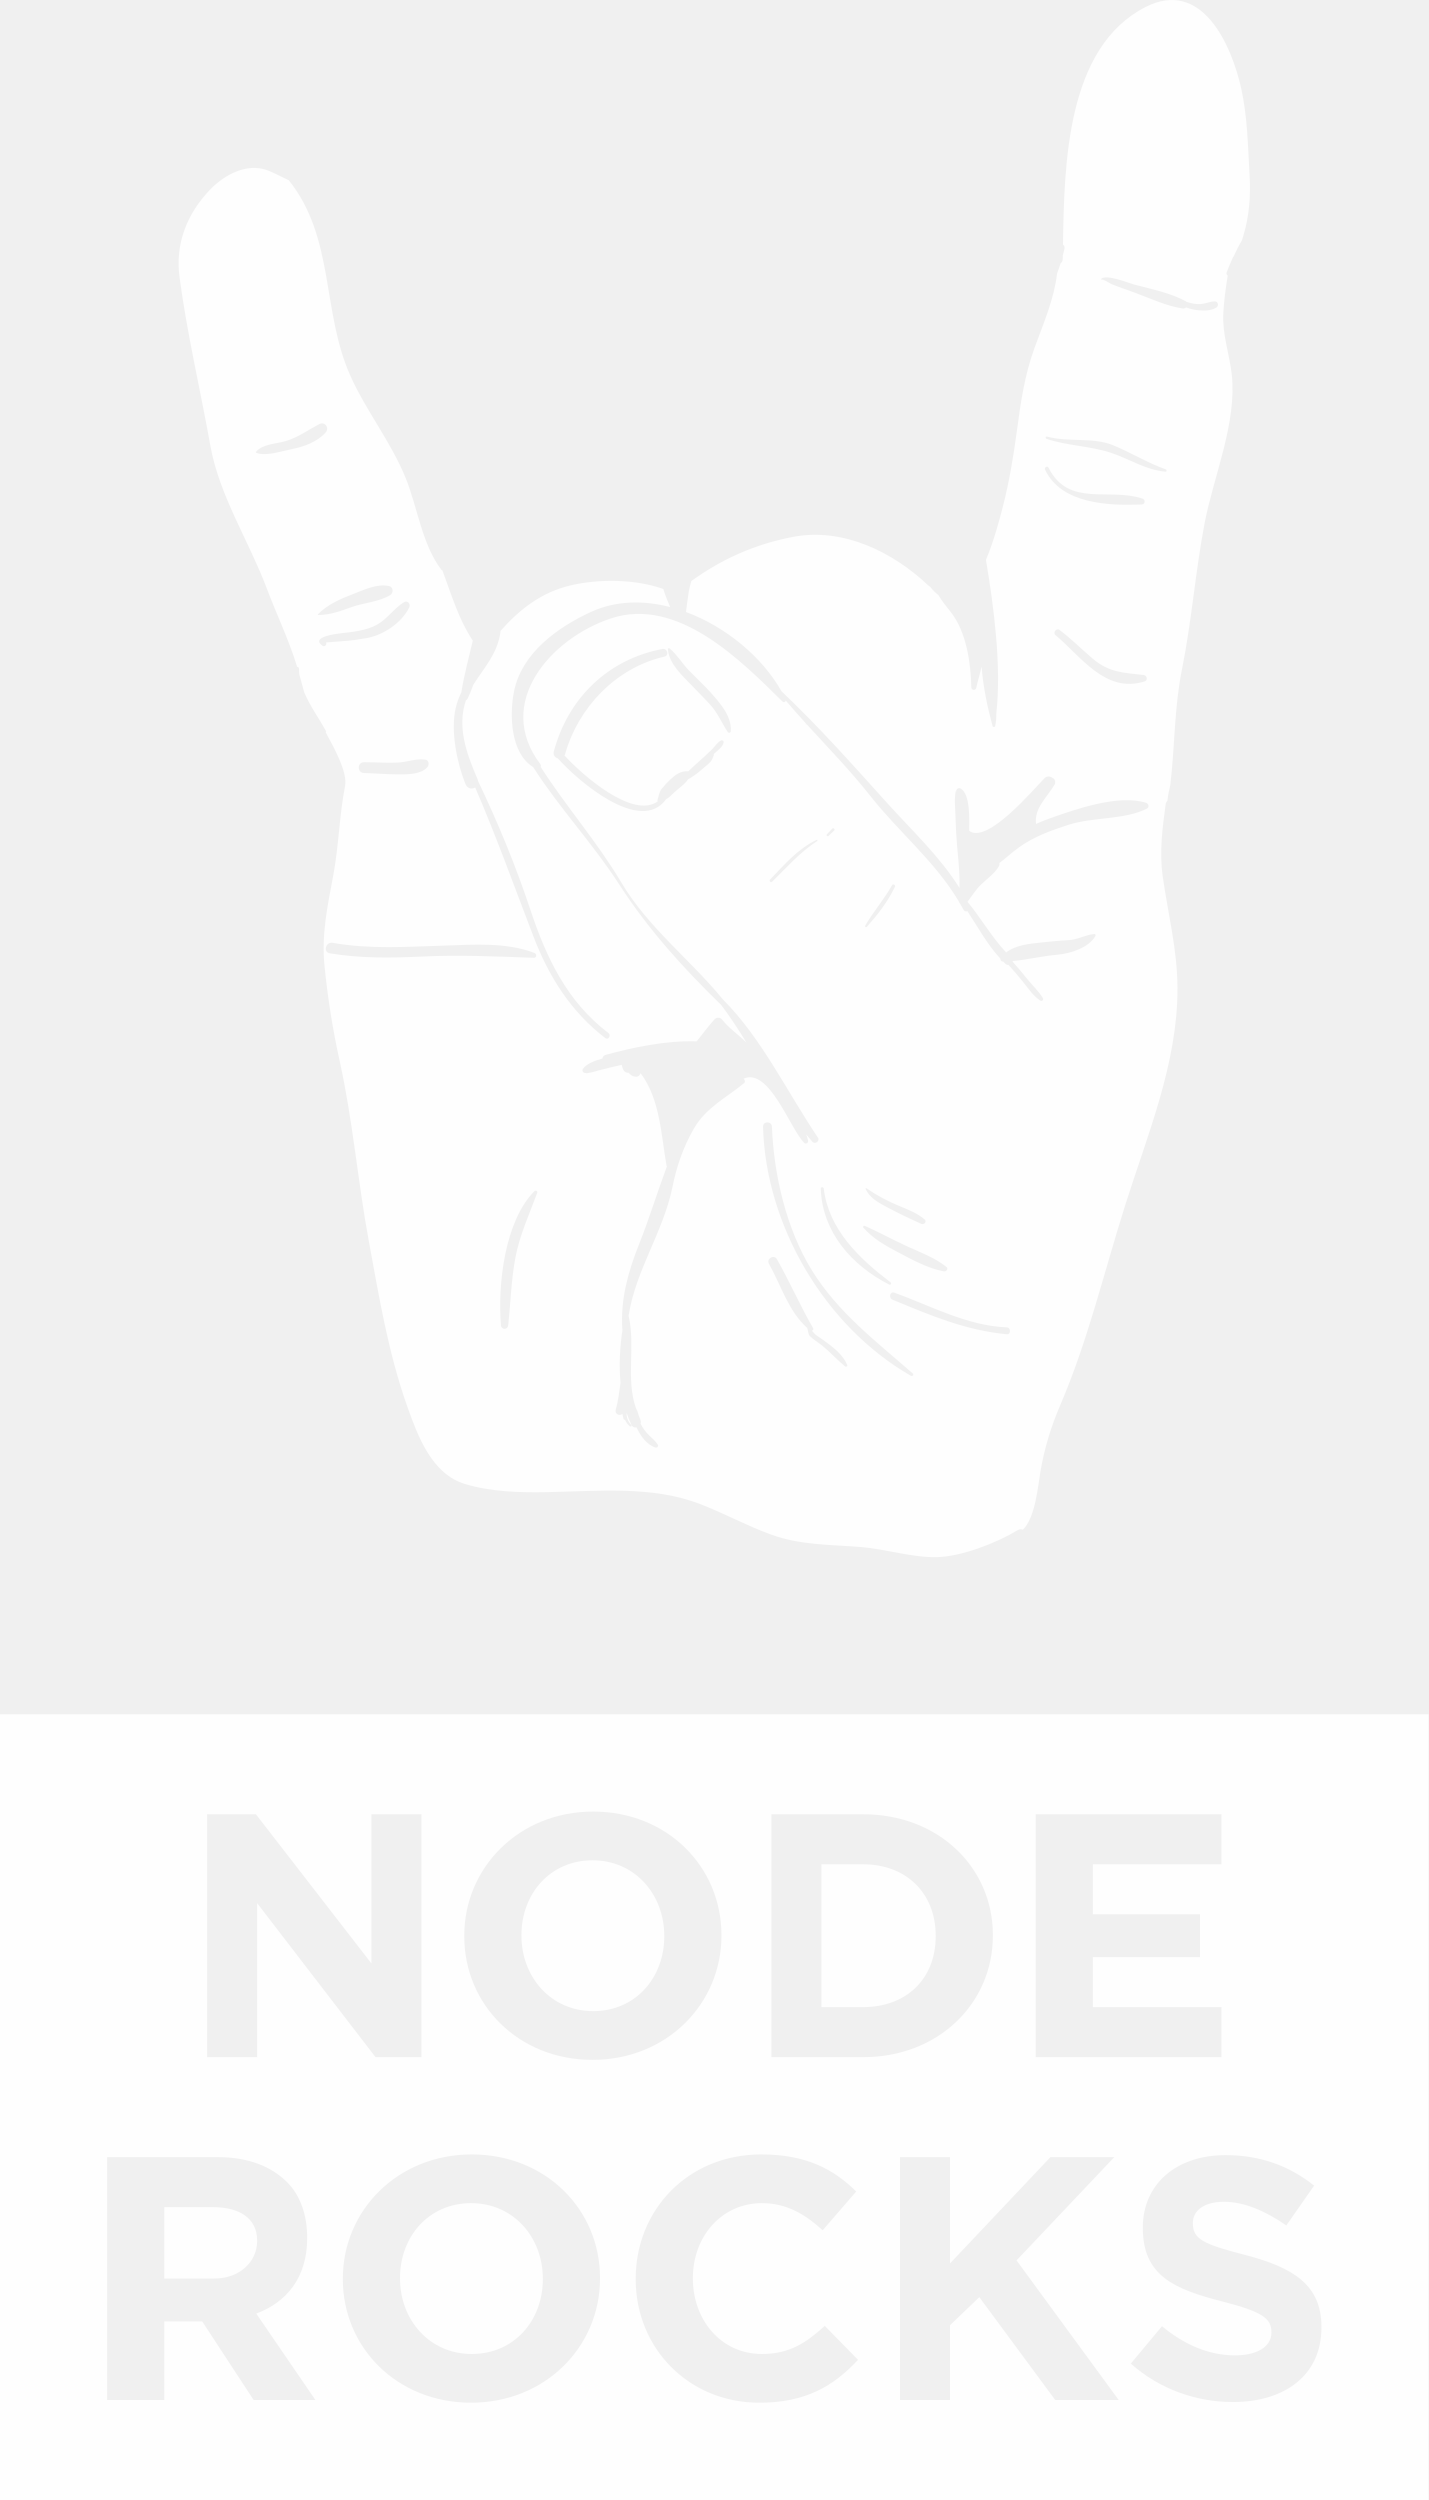
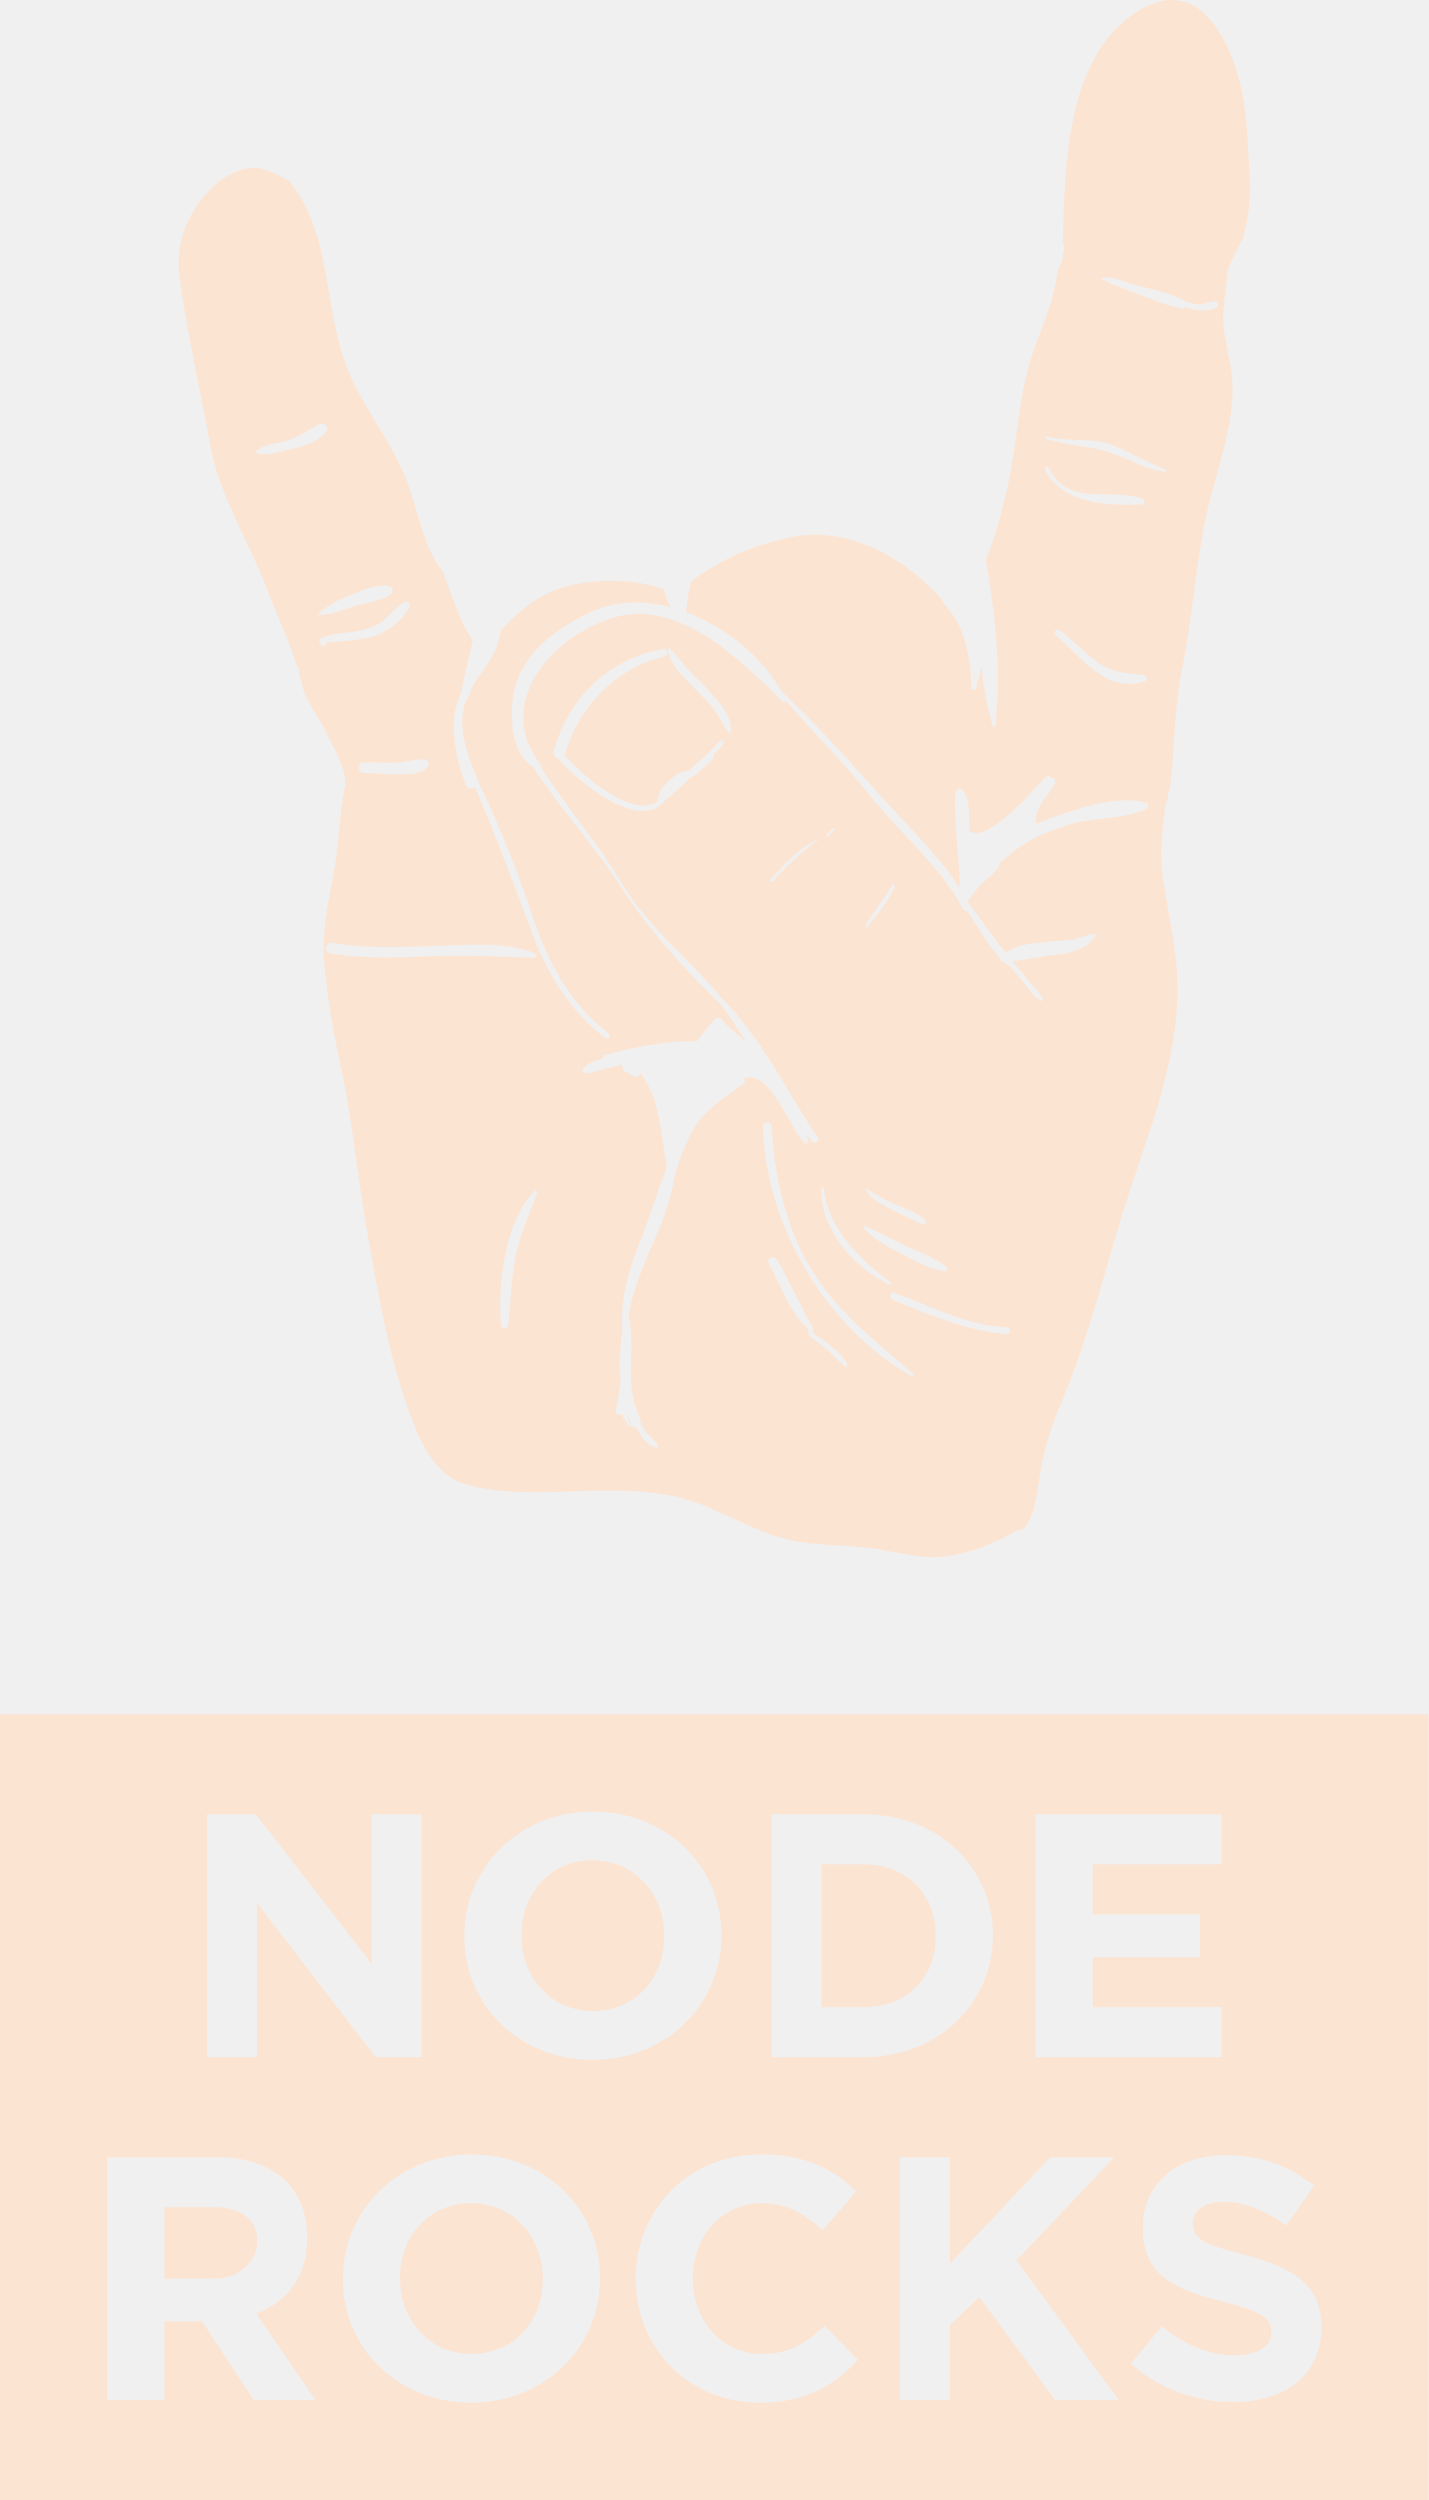
<svg xmlns="http://www.w3.org/2000/svg" version="1.1" id="Layer_1" x="0px" y="0px" width="200px" height="350px" viewBox="0 0 200 350" enable-background="new 0 0 200 350" xml:space="preserve">
-   <g opacity="0.9">
-     <path fill="#FFFFFF" d="M120.832,261H115v20h5.832c6.049,0,10.168-3.951,10.168-9.904V271C131,265.048,126.881,261,120.832,261z" />
-     <path fill="#FFFFFF" d="M83.048,281.561c5.953,0,9.952-4.704,9.952-10.465V271c0-5.761-4.096-10.561-10.048-10.561   C77,260.44,73,265.144,73,270.905V271C73,276.761,77.095,281.561,83.048,281.561z" />
-     <path fill="#FFFFFF" d="M29.849,309H23v10h6.993c3.601,0,6.007-2.4,6.007-5.232v-0.096C36,310.503,33.45,309,29.849,309z" />
-     <path fill="#FFFFFF" d="M65.952,308.44C60,308.44,56,313.143,56,318.905V319c0,5.76,4.095,10.561,10.048,10.561   S76,324.857,76,319.096V319C76,313.24,71.904,308.44,65.952,308.44z" />
-     <path fill="#FFFFFF" d="M0,240v110h200V240H0z M145,254h26v7h-18v7h15v6h-15v7h18v7h-26V254z M65,271   c0-9.553,7.679-17.377,18.048-17.377c10.369,0,17.952,7.729,17.952,17.281V271c0,9.553-7.679,17.378-18.048,17.378   c-10.369,0-17.952-7.729-17.952-17.282V271z M29,254h6.825L52,274.889V254h7v34h-6.422L36,266.44V288h-7V254z M35.514,336   l-7.201-11H23v11h-8v-34h15.473c4.272,0,7.512,1.299,9.72,3.508c1.872,1.873,2.807,4.612,2.807,7.78v0.096   c0,5.425-2.855,8.933-7.127,10.517l8.282,12.1H35.514z M84,319c0,9.553-7.679,17.377-18.048,17.377   c-10.369,0-17.952-7.729-17.952-17.281V319c0-9.553,7.679-17.377,18.048-17.377c10.369,0,17.952,7.729,17.952,17.281V319z    M106.298,336.377c-9.89,0-17.298-7.633-17.298-17.281V319c0-9.553,7.264-17.377,17.585-17.377c6.336,0,10.161,2.111,13.282,5.184   l-4.689,5.425c-2.592-2.353-5.152-3.792-8.514-3.792C101,308.44,97,313.143,97,318.905V319c0,5.76,3.912,10.561,9.672,10.561   c3.842,0,6.157-1.536,8.798-3.936l4.653,4.752C116.668,334.074,112.778,336.377,106.298,336.377z M108,288v-34h12.832   c10.561,0,18.168,7.448,18.168,16.905V271c0,9.457-7.607,17-18.168,17H108z M147.736,336l-10.632-14.404L133,325.529V336h-7v-34h7   v14.888L147.064,302h8.93l-13.682,14.455L156.617,336H147.736z M185,325.865c0,6.673-5.144,10.417-12.392,10.417   c-5.09,0-10.255-1.775-14.286-5.377l4.355-5.232c3.023,2.496,6.412,4.081,10.252,4.081c3.025,0,5.07-1.2,5.07-3.169v-0.096   c0-1.872-1.199-2.832-6.816-4.271c-6.768-1.729-11.184-3.602-11.184-10.273v-0.096c0-6.097,4.716-10.129,11.581-10.129   c4.896,0,8.981,1.536,12.39,4.272l-3.885,5.567c-2.977-2.063-5.919-3.312-8.751-3.312c-2.834,0-4.335,1.296-4.335,2.929v0.096   c0,2.208,1.487,2.928,7.296,4.416c6.816,1.776,10.704,4.225,10.704,10.081V325.865z" />
+   <g>
+     <path fill="#FCE4D3" d="M120.832,261H115v20h5.832c6.049,0,10.168-3.951,10.168-9.904V271C131,265.048,126.881,261,120.832,261z" />
+     <path fill="#FCE4D3" d="M83.048,281.561c5.953,0,9.952-4.704,9.952-10.465V271c0-5.761-4.096-10.561-10.048-10.561   C77,260.44,73,265.144,73,270.905V271C73,276.761,77.095,281.561,83.048,281.561z" />
+     <path fill="#FCE4D3" d="M29.849,309H23v10h6.993c3.601,0,6.007-2.4,6.007-5.232v-0.096C36,310.503,33.45,309,29.849,309z" />
+     <path fill="#FCE4D3" d="M65.952,308.44C60,308.44,56,313.143,56,318.905V319c0,5.76,4.095,10.561,10.048,10.561   S76,324.857,76,319.096V319C76,313.24,71.904,308.44,65.952,308.44z" />
+     <path fill="#FCE4D3" d="M0,240v110h200V240H0z M145,254h26v7h-18v7h15v6h-15v7h18v7h-26V254z M65,271   c0-9.553,7.679-17.377,18.048-17.377c10.369,0,17.952,7.729,17.952,17.281V271c0,9.553-7.679,17.378-18.048,17.378   c-10.369,0-17.952-7.729-17.952-17.282V271z M29,254h6.825L52,274.889V254h7v34h-6.422L36,266.44V288h-7V254z M35.514,336   l-7.201-11H23v11h-8v-34h15.473c4.272,0,7.512,1.299,9.72,3.508c1.872,1.873,2.807,4.612,2.807,7.78v0.096   c0,5.425-2.855,8.933-7.127,10.517l8.282,12.1H35.514z M84,319c0,9.553-7.679,17.377-18.048,17.377   c-10.369,0-17.952-7.729-17.952-17.281V319c0-9.553,7.679-17.377,18.048-17.377c10.369,0,17.952,7.729,17.952,17.281V319z    M106.298,336.377c-9.89,0-17.298-7.633-17.298-17.281V319c0-9.553,7.264-17.377,17.585-17.377c6.336,0,10.161,2.111,13.282,5.184   l-4.689,5.425c-2.592-2.353-5.152-3.792-8.514-3.792C101,308.44,97,313.143,97,318.905V319c0,5.76,3.912,10.561,9.672,10.561   c3.842,0,6.157-1.536,8.798-3.936l4.653,4.752C116.668,334.074,112.778,336.377,106.298,336.377z M108,288v-34h12.832   c10.561,0,18.168,7.448,18.168,16.905V271c0,9.457-7.607,17-18.168,17H108z M147.736,336l-10.632-14.404L133,325.529V336h-7v-34h7   v14.888L147.064,302h8.93l-13.682,14.455L156.617,336H147.736z M185,325.865c0,6.673-5.144,10.417-12.392,10.417   c-5.09,0-10.255-1.775-14.286-5.377l4.355-5.232c3.023,2.496,6.412,4.081,10.252,4.081c3.025,0,5.07-1.2,5.07-3.169v-0.096   c0-1.872-1.199-2.832-6.816-4.271c-6.768-1.729-11.184-3.602-11.184-10.273v-0.096c0-6.097,4.716-10.129,11.581-10.129   c4.896,0,8.981,1.536,12.39,4.272l-3.885,5.567c-2.977-2.063-5.919-3.312-8.751-3.312c-2.834,0-4.335,1.296-4.335,2.929v0.096   c0,2.208,1.487,2.928,7.296,4.416c6.816,1.776,10.704,4.225,10.704,10.081V325.865z" />
  </g>
-   <g opacity="0.9">
-     <path fill="#FFFFFF" d="M174.948,24.606c-0.236-4.022-0.293-8.237-1.167-12.188c-1.349-6.101-5.487-15.495-13.424-11.43   c-11.061,5.665-11.363,21.971-11.543,33.258c0.157,0.117,0.262,0.306,0.213,0.549c-0.065,0.324-0.156,0.638-0.237,0.956   c-0.004,0.167-0.006,0.337-0.01,0.5c-0.005,0.289-0.132,0.49-0.307,0.627c-0.149,0.475-0.308,0.947-0.483,1.412   c-0.427,3.625-1.892,6.931-3.149,10.385c-1.398,3.838-1.939,7.589-2.476,11.624c-0.479,3.596-1.086,7.221-1.993,10.735   c-0.34,1.315-1.143,4.477-2.341,7.349c1.141,6.771,2.174,14.927,1.458,21.428c-0.001,0.005-0.005,0.007-0.007,0.013   c0.011,0.615-0.03,1.224-0.164,1.822c-0.04,0.181-0.308,0.17-0.354,0c-0.714-2.59-1.328-5.549-1.54-8.313   c-0.15,0.542-0.278,1.106-0.311,1.227c-0.166,0.586-0.316,1.177-0.449,1.771c-0.094,0.386-0.674,0.292-0.681-0.092   c-0.057-3.451-0.7-7.783-2.861-10.543c-0.536-0.685-1.243-1.511-1.747-2.392c-0.382-0.292-0.771-0.672-1.172-1.175   c-0.083-0.044-0.166-0.098-0.244-0.171c-4.976-4.708-11.965-8.145-18.973-6.79c-5.328,1.03-9.922,3.087-14.203,6.177   c-0.127,0.479-0.269,0.954-0.345,1.412c-0.163,0.972-0.276,1.95-0.404,2.927c5.59,2.067,10.676,6.307,13.371,11.093   c5.254,4.979,9.986,10.315,14.842,15.698c3.38,3.75,7.37,7.479,10.082,11.845c0.086-2.5-0.328-5.218-0.461-7.612   c-0.08-1.455-0.097-2.912-0.183-4.366c-0.021-0.319,0.07-2.059,0.18-1.442c-0.063-0.356,0.288-0.706,0.642-0.492   c1.366,0.831,1.17,4.247,1.184,5.917c2.569,1.894,9.034-5.859,10.552-7.383c0.317-0.317,0.816-0.297,1.136,0   c0.007-0.002,0.015-0.004,0.022-0.006c0.331,0.142,0.406,0.625,0.239,0.908c-1.1,1.845-2.874,3.3-2.595,5.505   c0.681-0.303,1.346-0.566,1.962-0.785c3.615-1.282,9.638-3.399,13.465-2.159c0.336,0.109,0.461,0.617,0.104,0.796   c-3.2,1.604-7.458,1.15-10.943,2.257c-2.414,0.768-4.907,1.674-6.979,3.17c-0.964,0.695-1.827,1.498-2.754,2.213   c0.043,0.128,0.038,0.273-0.045,0.415c-0.661,1.11-1.618,1.709-2.535,2.603c-0.719,0.699-1.265,1.587-1.874,2.394   c1.896,2.275,3.376,4.939,5.413,7.09c1.336-1.023,3.203-1.216,4.878-1.387c1.294-0.133,2.571-0.267,3.86-0.332   c1.299-0.065,2.333-0.74,3.603-0.865c0.146-0.015,0.221,0.164,0.158,0.276c-0.906,1.631-3.499,2.463-5.289,2.618   c-2.07,0.178-4.205,0.695-6.28,0.892c-0.004,0.031-0.016,0.061-0.025,0.091c0.683,0.754,1.332,1.535,1.969,2.331   c0.732,0.918,1.671,1.777,2.274,2.779c0.128,0.214-0.13,0.481-0.346,0.345c-0.984-0.62-1.708-1.728-2.431-2.624   c-0.655-0.812-1.326-1.607-2.032-2.373c-0.146,0.01-0.297-0.031-0.433-0.159c-0.107-0.1-0.202-0.209-0.305-0.312   c-0.013,0-0.027,0.001-0.04,0.001c-0.205,0.002-0.39-0.212-0.362-0.415c-1.847-1.988-3.129-4.392-4.623-6.649   c-0.19,0.074-0.413,0.038-0.543-0.205c-0.148-0.278-0.306-0.548-0.462-0.818c-0.099-0.101-0.171-0.223-0.206-0.362   c-3.363-5.632-8.334-9.621-12.362-14.728c-2.766-3.508-5.873-6.714-8.879-10.003c-0.059-0.026-0.111-0.059-0.172-0.082   c-0.026-0.011-0.017-0.054,0.013-0.044c0.024,0.008,0.047,0.021,0.071,0.03c-0.98-1.075-1.943-2.165-2.886-3.271   c-0.045,0.19-0.276,0.315-0.454,0.141c-5.854-5.782-14.696-14.741-24.041-11.638c-8.362,2.777-16.383,11.79-9.872,20.398   c0.102,0.134,0.101,0.268,0.047,0.381c3.544,5.55,7.927,10.515,11.295,16.195c3.741,6.309,9.635,10.761,14.216,16.363   c5.467,5.471,9.035,13.035,13.311,19.358c0.307,0.454-0.393,0.989-0.758,0.583c-0.299-0.333-0.588-0.676-0.873-1.02   c0.111,0.316,0.196,0.605,0.247,0.85c0.062,0.305-0.299,0.549-0.537,0.312c-1.957-1.943-4.923-10.632-8.502-8.982   c0.198,0.13,0.285,0.455,0.096,0.611c-2.551,2.099-5.372,3.425-7.09,6.451c-1.444,2.544-2.365,5.18-2.938,8.033   C92.887,172.428,89,177.787,88,184.198c0,0,0,0,0,0.001c1,4.353-0.422,8.757,1.032,12.963c0.346,0.591,0.223,0.681,0.588,1.528   c0.095,0.221,0.126,0.434,0.054,0.617c0.304,0.609,0.71,1.168,1.201,1.646c0.423,0.411,0.896,0.793,1.21,1.296   c0.127,0.205-0.077,0.473-0.306,0.405c-1.221-0.362-2.138-1.663-2.664-2.829c-0.271,0.064-0.559-0.026-0.725-0.371   c-0.255-0.531-0.473-1.088-0.663-1.66c0,0.09,0,0.18,0.001,0.272c0.04,0.521,0.216,1.013,0.648,1.419   c0.132,0.123-0.06,0.303-0.195,0.194c-0.299-0.242-0.515-0.556-0.682-0.903c-0.091-0.004-0.182-0.046-0.21-0.152   c-0.061-0.232-0.11-0.463-0.154-0.692c-0.368,0.37-1.093,0.024-0.932-0.54c0.355-1.237,0.479-2.524,0.677-3.797   c-0.237-2.48-0.09-5.056,0.27-7.428c-0.012-0.033-0.026-0.066-0.028-0.107c-0.258-4.118,0.791-7.944,2.306-11.748   c1.449-3.637,2.579-7.374,3.947-11.03c-0.021-0.032-0.053-0.052-0.061-0.096c-0.739-4.224-0.904-9.364-3.636-12.946   c-0.076,0.283-0.326,0.522-0.632,0.506c-0.466-0.025-0.783-0.25-1.03-0.558c-0.299,0.023-0.596-0.096-0.752-0.429   c-0.113-0.239-0.178-0.462-0.221-0.68c-1.062,0.23-2.12,0.483-3.17,0.759c-0.456,0.12-0.962,0.305-1.435,0.36   c-0.236,0.078-0.36,0.078-0.39,0.012c-0.292,0.067-0.654-0.222-0.44-0.554c0.453-0.7,1.588-1.139,2.739-1.465   c0.026-0.222,0.164-0.428,0.442-0.505c3.745-1.029,8.409-2.034,12.742-1.896c0.844-1.022,1.609-2.108,2.519-3.096   c0.237-0.257,0.767-0.294,0.997,0c0.99,1.266,2.343,2.157,3.466,3.284c-1.108-1.812-2.266-3.589-3.543-5.282   c-5.419-5.279-10.206-10.567-14.32-16.942c-3.676-5.695-8.356-10.641-12.006-16.365c-3.2-1.962-3.336-7.382-2.667-10.642   c1.094-5.331,6.081-8.924,10.777-11.082c3.44-1.581,7.312-1.646,11.071-0.673c-0.356-0.84-0.703-1.673-0.958-2.536   c-3.934-1.403-9.01-1.421-12.903-0.524c-4.162,0.96-7.229,3.383-9.904,6.403c0.005,0.062,0.006,0.125-0.003,0.185   c-0.439,2.998-2.15,4.776-3.73,7.243c-0.028,0.043-0.048,0.086-0.075,0.129c-0.229,0.639-0.483,1.27-0.773,1.89   c-0.062,0.133-0.15,0.206-0.245,0.244c-1.253,3.675-0.003,7.3,1.604,11.02c0.043,0.1,0.066,0.194,0.082,0.287   c2.81,5.882,5.293,11.895,7.348,18.089c2.22,6.693,5.152,12.834,10.9,17.199c0.419,0.318,0.006,1.036-0.417,0.712   c-4.798-3.667-7.896-8.572-10.045-14.172c-2.688-7.004-5.205-14.035-8.179-20.919c-0.434,0.278-1.091,0.199-1.367-0.49   c-1.193-2.982-2.084-7.396-1.372-10.579c0.179-0.799,0.464-1.541,0.805-2.251c0.378-2.436,1.05-4.83,1.602-7.234   c-1.976-2.967-3.002-6.455-4.25-9.822c-0.057-0.014-0.111-0.045-0.156-0.104c-2.735-3.599-3.339-8.812-5.031-12.936   c-2.062-5.028-5.508-9.3-7.722-14.258c-4.004-8.967-2.158-19.312-8.61-27.339c-1.181-0.524-2.489-1.322-3.65-1.588   c-2.756-0.631-5.635,1.061-7.47,3.012c-3.151,3.352-4.787,7.475-4.179,12.105c1.031,7.85,2.917,15.766,4.308,23.576   c1.264,7.101,5.399,13.36,7.922,20.07c1.377,3.664,3.083,7.162,4.228,10.92c0.003,0.012,0.007,0.023,0.011,0.035   c0.137,0.006,0.269,0.096,0.265,0.273c-0.006,0.258,0.01,0.514,0.036,0.77c0.238,0.857,0.457,1.708,0.695,2.547   c0.803,1.888,2.099,3.679,3.018,5.346c0.052,0.094,0.039,0.183-0.004,0.254c1.278,2.324,3.061,5.644,2.703,7.477   c-0.813,4.16-0.879,8.413-1.662,12.57c-0.802,4.261-1.656,8.239-1.221,12.604c0.451,4.52,1.153,8.959,2.135,13.395   c1.84,8.305,2.517,16.752,4.061,25.113c1.458,7.905,2.718,15.686,5.425,23.288c1.452,4.078,3.415,9.373,8.045,10.766   c3.691,1.111,7.657,1.209,11.493,1.139c7.083-0.127,14.696-0.941,21.468,1.682c3.336,1.293,6.51,3.029,9.864,4.25   c4.142,1.508,8.268,1.406,12.594,1.752c3.535,0.283,7.168,1.5,10.699,1.416c3.402-0.082,8.338-1.988,11.25-3.771   c0.268-0.164,0.527-0.162,0.744-0.066c1.765-1.695,2.119-6.188,2.467-8.192c0.562-3.237,1.453-6.187,2.758-9.228   c3.886-9.066,6.092-18.471,9.049-27.854c3.137-9.954,7.42-20.041,7.371-30.57c-0.024-5.431-1.315-10.316-2.07-15.636   c-0.477-3.363-0.037-6.773,0.419-10.113c0.028-0.207,0.126-0.349,0.247-0.461c0.073-0.741,0.216-1.476,0.401-2.208   c0.639-5.373,0.544-10.799,1.628-16.167c1.364-6.76,1.872-13.634,3.157-20.402c1.257-6.627,4.564-14.098,3.818-20.896   c-0.308-2.804-1.319-5.586-1.189-8.438c0.083-1.828,0.339-3.619,0.619-5.418c-0.134-0.097-0.219-0.254-0.151-0.436   c0.261-0.706,0.576-1.392,0.872-2.084c0.022-0.054,0.056-0.094,0.094-0.125c0.359-0.798,0.751-1.579,1.193-2.326   c0.063-0.208,0.126-0.415,0.19-0.627C174.896,30.256,175.114,27.435,174.948,24.606z M100.132,105.38   c-0.075,0.068-0.152,0.135-0.228,0.202c0.035,0.036,0.054,0.084,0.032,0.14c-0.211,0.529-0.287,0.816-0.744,1.206   c-0.399,0.34-0.795,0.683-1.198,1.019c-0.546,0.455-1.073,0.826-1.658,1.154c-0.328,0.493-0.795,0.871-1.291,1.274   c-0.442,0.359-0.864,0.736-1.266,1.14c-0.152,0.152-0.334,0.263-0.522,0.368c-3.597,5.015-12.428-2.627-15.153-5.709   c-0.386-0.105-0.703-0.461-0.569-0.961c1.993-7.458,7.564-12.896,15.197-14.351c0.69-0.132,0.991,0.9,0.293,1.061   c-6.787,1.559-12.075,7.099-13.94,13.717c-0.014,0.049-0.043,0.08-0.062,0.122c2.505,2.756,9.552,8.935,13.052,6.445   c-0.034-0.062-0.046-0.139-0.017-0.231c0.172-0.54,0.234-1.121,0.607-1.571c0.363-0.437,0.743-0.859,1.157-1.249   c0.74-0.697,1.512-1.261,2.542-1.177c0.357-0.339,0.718-0.674,1.088-1.007c0.389-0.35,0.776-0.7,1.165-1.049   c0.351-0.334,0.708-0.661,1.055-0.998c0.406-0.397,0.793-1.06,1.318-1.272c0.141-0.058,0.339,0.09,0.32,0.243   C101.233,104.497,100.562,104.988,100.132,105.38z M101.883,102.478c-0.83-1.262-1.377-2.616-2.398-3.76   c-0.813-0.911-1.689-1.761-2.529-2.646c-1.353-1.425-3.308-3.115-3.446-5.191c-0.008-0.131,0.151-0.167,0.235-0.098   c1.08,0.898,1.771,2.128,2.749,3.133c1.001,1.029,2.074,1.992,3.025,3.068c1.31,1.484,2.923,3.277,2.792,5.378   C102.296,102.592,102.011,102.672,101.883,102.478z M114.396,117.751c-2.394,1.547-4.275,3.698-6.29,5.681   c-0.19,0.188-0.477-0.1-0.292-0.292c2.047-2.12,3.792-4.228,6.489-5.547C114.408,117.542,114.495,117.687,114.396,117.751z    M59.563,106.359c0.496,0.081,0.549,0.72,0.273,1.034c-0.921,1.049-2.792,1.022-4.105,1.019c-1.592-0.004-3.177-0.149-4.768-0.19   c-0.976-0.025-0.979-1.51,0-1.512c1.587-0.006,3.181,0.137,4.768,0.052C57.014,106.693,58.307,106.152,59.563,106.359z    M40.852,62.874c-1.424,0.272-3.622,1.053-4.986,0.514c-0.051-0.021-0.064-0.072-0.031-0.115c0.88-1.118,2.872-1.129,4.18-1.524   c1.786-0.541,3.083-1.54,4.7-2.377c0.759-0.394,1.435,0.521,0.89,1.152C44.465,61.841,42.538,62.551,40.852,62.874z M44.525,85.983   c1.38-1.375,3.117-2.128,4.915-2.816c1.572-0.602,3.332-1.475,5.03-1.116c0.607,0.128,0.644,0.961,0.164,1.257   c-1.537,0.948-3.689,1.065-5.409,1.681c-1.542,0.552-2.996,1.095-4.651,1.111C44.514,86.101,44.483,86.025,44.525,85.983z    M48.116,89.747c-0.609,0.032-2.461,0.221-2.479,0.194c0.179,0.284-0.184,0.668-0.471,0.47c-1.766-1.212,1.875-1.672,2.471-1.739   c1.65-0.185,3.654-0.381,5.129-1.204c1.496-0.835,2.379-2.299,3.809-3.167c0.482-0.293,0.94,0.27,0.722,0.721   c-1.049,2.184-3.671,3.927-6.046,4.323C50.196,89.52,49.192,89.689,48.116,89.747z M59.177,133.911   c-4.372,0.202-8.686,0.277-13.015-0.454c-0.96-0.162-0.555-1.629,0.402-1.459c5.168,0.918,10.333,0.558,15.545,0.39   c4.17-0.134,8.753-0.5,12.716,1.029c0.341,0.132,0.323,0.691-0.092,0.675C69.494,133.901,64.436,133.668,59.177,133.911z    M72.146,176.106c-0.586,3.148-0.661,6.277-0.997,9.441c-0.068,0.645-0.955,0.654-1.011,0c-0.481-5.621,0.516-14.6,4.688-18.789   c0.154-0.155,0.465,0,0.384,0.223C74.097,170.033,72.749,172.874,72.146,176.106z M129.45,170.728   c0.361,0.31-0.1,0.781-0.474,0.612c-1.572-0.708-3.149-1.461-4.671-2.273c-1.229-0.655-2.533-1.299-3.115-2.622   c-0.024-0.056,0.031-0.138,0.095-0.095c1.452,1.004,2.954,1.805,4.588,2.48C127.124,169.347,128.41,169.838,129.45,170.728z    M121.132,129.596c1.132-1.97,2.651-3.676,3.753-5.66c0.146-0.262,0.523-0.032,0.397,0.231c-1.011,2.1-2.389,3.867-3.935,5.595   C121.241,129.882,121.055,129.729,121.132,129.596z M121.076,171.63c2.013,0.882,3.925,1.946,5.931,2.866   c1.86,0.853,3.896,1.583,5.493,2.882c0.312,0.255-0.034,0.674-0.357,0.613c-2.259-0.419-4.466-1.646-6.48-2.71   c-1.842-0.972-3.397-1.859-4.781-3.399C120.753,171.74,120.912,171.558,121.076,171.63z M115.77,116.794   c0.25-0.261,0.5-0.521,0.75-0.782c0.164-0.17,0.432,0.096,0.26,0.259c-0.261,0.25-0.521,0.5-0.783,0.75   C115.847,117.164,115.625,116.943,115.77,116.794z M115.323,166.41c0.687,5.709,4.975,9.803,9.343,13.11   c0.185,0.141,0.029,0.428-0.186,0.316c-5.24-2.68-9.36-7.337-9.571-13.427C114.899,166.138,115.292,166.153,115.323,166.41z    M118.309,191.292c-1.118-0.91-2.082-2.01-3.212-2.918c-0.558-0.447-1.225-0.833-1.729-1.336c-0.235-0.236-0.22-0.801-0.357-1.13   c-2.639-2.335-3.657-5.974-5.352-8.968c-0.408-0.721,0.703-1.367,1.11-0.646c1.787,3.155,3.235,6.48,5.051,9.625   c0.104,0.182,0.001,0.338-0.148,0.387c0.197,0.239,0.394,0.479,0.669,0.666c0.602,0.41,1.195,0.828,1.775,1.27   c0.995,0.756,2.017,1.694,2.499,2.872C118.693,191.302,118.433,191.393,118.309,191.292z M127.536,192.616   c-12.107-6.947-20.354-21.123-20.708-34.881c-0.021-0.8,1.21-0.795,1.24,0c0.261,6.743,2.009,14.308,5.591,20.108   c3.663,5.93,8.978,9.926,14.127,14.449C127.967,192.45,127.735,192.729,127.536,192.616z M140.931,186.793   c-5.803-0.562-10.67-2.643-15.981-4.842c-0.586-0.242-0.354-1.199,0.27-0.973c5.116,1.861,10.197,4.637,15.712,4.853   C141.557,185.856,141.542,186.854,140.931,186.793z M146.315,65.757c-0.149-0.317,0.315-0.597,0.476-0.278   c2.816,5.611,8.501,2.744,13.163,4.334c0.44,0.151,0.364,0.791-0.11,0.811C155.178,70.819,148.57,70.55,146.315,65.757z    M160.222,95.405c-5.486,1.704-8.861-3.499-12.46-6.498c-0.398-0.332,0.14-1.032,0.558-0.72c1.642,1.229,3.072,2.676,4.629,4.003   c2.311,1.971,4.275,1.985,7.151,2.313C160.599,94.561,160.744,95.242,160.222,95.405z M163.167,66.034   c-2.892-0.277-4.952-1.757-7.652-2.65c-2.921-0.966-6.073-0.964-9.004-1.948c-0.195-0.065-0.116-0.366,0.085-0.31   c2.97,0.826,6.394,0.048,9.212,1.2c2.514,1.028,4.843,2.482,7.402,3.393C163.37,65.775,163.358,66.052,163.167,66.034z    M170.299,43.049c-0.713,0.455-1.707,0.464-2.532,0.383c-0.604-0.059-1.165-0.192-1.714-0.393c-0.127,0.104-0.293,0.17-0.478,0.144   c-2.153-0.305-4.579-1.413-6.609-2.18c-1.115-0.42-2.268-0.779-3.365-1.239c-0.276-0.116-1.093-0.698-1.361-0.618   c-0.063,0.019-0.12-0.069-0.066-0.115c0.782-0.667,3.821,0.601,4.592,0.803c2.293,0.604,5.149,1.193,7.235,2.343   c0.037,0.021,0.06,0.047,0.089,0.071c0.643,0.231,1.319,0.371,2.007,0.322c0.678-0.048,1.288-0.355,1.972-0.376   C170.543,42.18,170.669,42.812,170.299,43.049z" />
+   <g>
+     <path fill="#FCE4D3" d="M174.948,24.606c-0.236-4.022-0.293-8.237-1.167-12.188c-1.349-6.101-5.487-15.495-13.424-11.43   c-11.061,5.665-11.363,21.971-11.543,33.258c0.157,0.117,0.262,0.306,0.213,0.549c-0.065,0.324-0.156,0.638-0.237,0.956   c-0.004,0.167-0.006,0.337-0.01,0.5c-0.005,0.289-0.132,0.49-0.307,0.627c-0.149,0.475-0.308,0.947-0.483,1.412   c-0.427,3.625-1.892,6.931-3.149,10.385c-1.398,3.838-1.939,7.589-2.476,11.624c-0.479,3.596-1.086,7.221-1.993,10.735   c-0.34,1.315-1.143,4.477-2.341,7.349c1.141,6.771,2.174,14.927,1.458,21.428c-0.001,0.005-0.005,0.007-0.007,0.013   c0.011,0.615-0.03,1.224-0.164,1.822c-0.04,0.181-0.308,0.17-0.354,0c-0.714-2.59-1.328-5.549-1.54-8.313   c-0.15,0.542-0.278,1.106-0.311,1.227c-0.166,0.586-0.316,1.177-0.449,1.771c-0.094,0.386-0.674,0.292-0.681-0.092   c-0.057-3.451-0.7-7.783-2.861-10.543c-0.536-0.685-1.243-1.511-1.747-2.392c-0.382-0.292-0.771-0.672-1.172-1.175   c-0.083-0.044-0.166-0.098-0.244-0.171c-4.976-4.708-11.965-8.145-18.973-6.79c-5.328,1.03-9.922,3.087-14.203,6.177   c-0.127,0.479-0.269,0.954-0.345,1.412c-0.163,0.972-0.276,1.95-0.404,2.927c5.59,2.067,10.676,6.307,13.371,11.093   c5.254,4.979,9.986,10.315,14.842,15.698c3.38,3.75,7.37,7.479,10.082,11.845c0.086-2.5-0.328-5.218-0.461-7.612   c-0.08-1.455-0.097-2.912-0.183-4.366c-0.021-0.319,0.07-2.059,0.18-1.442c-0.063-0.356,0.288-0.706,0.642-0.492   c1.366,0.831,1.17,4.247,1.184,5.917c2.569,1.894,9.034-5.859,10.552-7.383c0.317-0.317,0.816-0.297,1.136,0   c0.007-0.002,0.015-0.004,0.022-0.006c0.331,0.142,0.406,0.625,0.239,0.908c-1.1,1.845-2.874,3.3-2.595,5.505   c0.681-0.303,1.346-0.566,1.962-0.785c3.615-1.282,9.638-3.399,13.465-2.159c0.336,0.109,0.461,0.617,0.104,0.796   c-3.2,1.604-7.458,1.15-10.943,2.257c-2.414,0.768-4.907,1.674-6.979,3.17c-0.964,0.695-1.827,1.498-2.754,2.213   c0.043,0.128,0.038,0.273-0.045,0.415c-0.661,1.11-1.618,1.709-2.535,2.603c-0.719,0.699-1.265,1.587-1.874,2.394   c1.896,2.275,3.376,4.939,5.413,7.09c1.336-1.023,3.203-1.216,4.878-1.387c1.294-0.133,2.571-0.267,3.86-0.332   c1.299-0.065,2.333-0.74,3.603-0.865c0.146-0.015,0.221,0.164,0.158,0.276c-0.906,1.631-3.499,2.463-5.289,2.618   c-2.07,0.178-4.205,0.695-6.28,0.892c-0.004,0.031-0.016,0.061-0.025,0.091c0.683,0.754,1.332,1.535,1.969,2.331   c0.732,0.918,1.671,1.777,2.274,2.779c0.128,0.214-0.13,0.481-0.346,0.345c-0.984-0.62-1.708-1.728-2.431-2.624   c-0.655-0.812-1.326-1.607-2.032-2.373c-0.146,0.01-0.297-0.031-0.433-0.159c-0.107-0.1-0.202-0.209-0.305-0.312   c-0.013,0-0.027,0.001-0.04,0.001c-0.205,0.002-0.39-0.212-0.362-0.415c-1.847-1.988-3.129-4.392-4.623-6.649   c-0.19,0.074-0.413,0.038-0.543-0.205c-0.148-0.278-0.306-0.548-0.462-0.818c-0.099-0.101-0.171-0.223-0.206-0.362   c-3.363-5.632-8.334-9.621-12.362-14.728c-2.766-3.508-5.873-6.714-8.879-10.003c-0.059-0.026-0.111-0.059-0.172-0.082   c-0.026-0.011-0.017-0.054,0.013-0.044c0.024,0.008,0.047,0.021,0.071,0.03c-0.98-1.075-1.943-2.165-2.886-3.271   c-0.045,0.19-0.276,0.315-0.454,0.141c-5.854-5.782-14.696-14.741-24.041-11.638c-8.362,2.777-16.383,11.79-9.872,20.398   c0.102,0.134,0.101,0.268,0.047,0.381c3.544,5.55,7.927,10.515,11.295,16.195c3.741,6.309,9.635,10.761,14.216,16.363   c5.467,5.471,9.035,13.035,13.311,19.358c0.307,0.454-0.393,0.989-0.758,0.583c-0.299-0.333-0.588-0.676-0.873-1.02   c0.111,0.316,0.196,0.605,0.247,0.85c0.062,0.305-0.299,0.549-0.537,0.312c-1.957-1.943-4.923-10.632-8.502-8.982   c0.198,0.13,0.285,0.455,0.096,0.611c-2.551,2.099-5.372,3.425-7.09,6.451c-1.444,2.544-2.365,5.18-2.938,8.033   C92.887,172.428,89,177.787,88,184.198c0,0,0,0,0,0.001c1,4.353-0.422,8.757,1.032,12.963c0.346,0.591,0.223,0.681,0.588,1.528   c0.095,0.221,0.126,0.434,0.054,0.617c0.304,0.609,0.71,1.168,1.201,1.646c0.423,0.411,0.896,0.793,1.21,1.296   c0.127,0.205-0.077,0.473-0.306,0.405c-1.221-0.362-2.138-1.663-2.664-2.829c-0.271,0.064-0.559-0.026-0.725-0.371   c-0.255-0.531-0.473-1.088-0.663-1.66c0,0.09,0,0.18,0.001,0.272c0.04,0.521,0.216,1.013,0.648,1.419   c0.132,0.123-0.06,0.303-0.195,0.194c-0.299-0.242-0.515-0.556-0.682-0.903c-0.091-0.004-0.182-0.046-0.21-0.152   c-0.061-0.232-0.11-0.463-0.154-0.692c-0.368,0.37-1.093,0.024-0.932-0.54c0.355-1.237,0.479-2.524,0.677-3.797   c-0.237-2.48-0.09-5.056,0.27-7.428c-0.012-0.033-0.026-0.066-0.028-0.107c-0.258-4.118,0.791-7.944,2.306-11.748   c1.449-3.637,2.579-7.374,3.947-11.03c-0.021-0.032-0.053-0.052-0.061-0.096c-0.739-4.224-0.904-9.364-3.636-12.946   c-0.076,0.283-0.326,0.522-0.632,0.506c-0.466-0.025-0.783-0.25-1.03-0.558c-0.299,0.023-0.596-0.096-0.752-0.429   c-0.113-0.239-0.178-0.462-0.221-0.68c-1.062,0.23-2.12,0.483-3.17,0.759c-0.456,0.12-0.962,0.305-1.435,0.36   c-0.236,0.078-0.36,0.078-0.39,0.012c-0.292,0.067-0.654-0.222-0.44-0.554c0.453-0.7,1.588-1.139,2.739-1.465   c0.026-0.222,0.164-0.428,0.442-0.505c3.745-1.029,8.409-2.034,12.742-1.896c0.844-1.022,1.609-2.108,2.519-3.096   c0.237-0.257,0.767-0.294,0.997,0c0.99,1.266,2.343,2.157,3.466,3.284c-1.108-1.812-2.266-3.589-3.543-5.282   c-5.419-5.279-10.206-10.567-14.32-16.942c-3.676-5.695-8.356-10.641-12.006-16.365c-3.2-1.962-3.336-7.382-2.667-10.642   c1.094-5.331,6.081-8.924,10.777-11.082c3.44-1.581,7.312-1.646,11.071-0.673c-0.356-0.84-0.703-1.673-0.958-2.536   c-3.934-1.403-9.01-1.421-12.903-0.524c-4.162,0.96-7.229,3.383-9.904,6.403c0.005,0.062,0.006,0.125-0.003,0.185   c-0.439,2.998-2.15,4.776-3.73,7.243c-0.028,0.043-0.048,0.086-0.075,0.129c-0.229,0.639-0.483,1.27-0.773,1.89   c-0.062,0.133-0.15,0.206-0.245,0.244c-1.253,3.675-0.003,7.3,1.604,11.02c0.043,0.1,0.066,0.194,0.082,0.287   c2.81,5.882,5.293,11.895,7.348,18.089c2.22,6.693,5.152,12.834,10.9,17.199c0.419,0.318,0.006,1.036-0.417,0.712   c-4.798-3.667-7.896-8.572-10.045-14.172c-2.688-7.004-5.205-14.035-8.179-20.919c-0.434,0.278-1.091,0.199-1.367-0.49   c-1.193-2.982-2.084-7.396-1.372-10.579c0.179-0.799,0.464-1.541,0.805-2.251c0.378-2.436,1.05-4.83,1.602-7.234   c-1.976-2.967-3.002-6.455-4.25-9.822c-0.057-0.014-0.111-0.045-0.156-0.104c-2.735-3.599-3.339-8.812-5.031-12.936   c-2.062-5.028-5.508-9.3-7.722-14.258c-4.004-8.967-2.158-19.312-8.61-27.339c-1.181-0.524-2.489-1.322-3.65-1.588   c-2.756-0.631-5.635,1.061-7.47,3.012c-3.151,3.352-4.787,7.475-4.179,12.105c1.031,7.85,2.917,15.766,4.308,23.576   c1.264,7.101,5.399,13.36,7.922,20.07c1.377,3.664,3.083,7.162,4.228,10.92c0.003,0.012,0.007,0.023,0.011,0.035   c0.137,0.006,0.269,0.096,0.265,0.273c-0.006,0.258,0.01,0.514,0.036,0.77c0.238,0.857,0.457,1.708,0.695,2.547   c0.803,1.888,2.099,3.679,3.018,5.346c0.052,0.094,0.039,0.183-0.004,0.254c1.278,2.324,3.061,5.644,2.703,7.477   c-0.813,4.16-0.879,8.413-1.662,12.57c-0.802,4.261-1.656,8.239-1.221,12.604c0.451,4.52,1.153,8.959,2.135,13.395   c1.84,8.305,2.517,16.752,4.061,25.113c1.458,7.905,2.718,15.686,5.425,23.288c1.452,4.078,3.415,9.373,8.045,10.766   c3.691,1.111,7.657,1.209,11.493,1.139c7.083-0.127,14.696-0.941,21.468,1.682c3.336,1.293,6.51,3.029,9.864,4.25   c4.142,1.508,8.268,1.406,12.594,1.752c3.535,0.283,7.168,1.5,10.699,1.416c3.402-0.082,8.338-1.988,11.25-3.771   c0.268-0.164,0.527-0.162,0.744-0.066c1.765-1.695,2.119-6.188,2.467-8.192c0.562-3.237,1.453-6.187,2.758-9.228   c3.886-9.066,6.092-18.471,9.049-27.854c3.137-9.954,7.42-20.041,7.371-30.57c-0.024-5.431-1.315-10.316-2.07-15.636   c-0.477-3.363-0.037-6.773,0.419-10.113c0.028-0.207,0.126-0.349,0.247-0.461c0.073-0.741,0.216-1.476,0.401-2.208   c0.639-5.373,0.544-10.799,1.628-16.167c1.364-6.76,1.872-13.634,3.157-20.402c1.257-6.627,4.564-14.098,3.818-20.896   c-0.308-2.804-1.319-5.586-1.189-8.438c0.083-1.828,0.339-3.619,0.619-5.418c-0.134-0.097-0.219-0.254-0.151-0.436   c0.261-0.706,0.576-1.392,0.872-2.084c0.022-0.054,0.056-0.094,0.094-0.125c0.359-0.798,0.751-1.579,1.193-2.326   c0.063-0.208,0.126-0.415,0.19-0.627C174.896,30.256,175.114,27.435,174.948,24.606z M100.132,105.38   c-0.075,0.068-0.152,0.135-0.228,0.202c0.035,0.036,0.054,0.084,0.032,0.14c-0.211,0.529-0.287,0.816-0.744,1.206   c-0.399,0.34-0.795,0.683-1.198,1.019c-0.546,0.455-1.073,0.826-1.658,1.154c-0.328,0.493-0.795,0.871-1.291,1.274   c-0.442,0.359-0.864,0.736-1.266,1.14c-0.152,0.152-0.334,0.263-0.522,0.368c-3.597,5.015-12.428-2.627-15.153-5.709   c-0.386-0.105-0.703-0.461-0.569-0.961c1.993-7.458,7.564-12.896,15.197-14.351c0.69-0.132,0.991,0.9,0.293,1.061   c-6.787,1.559-12.075,7.099-13.94,13.717c-0.014,0.049-0.043,0.08-0.062,0.122c2.505,2.756,9.552,8.935,13.052,6.445   c-0.034-0.062-0.046-0.139-0.017-0.231c0.172-0.54,0.234-1.121,0.607-1.571c0.363-0.437,0.743-0.859,1.157-1.249   c0.74-0.697,1.512-1.261,2.542-1.177c0.357-0.339,0.718-0.674,1.088-1.007c0.389-0.35,0.776-0.7,1.165-1.049   c0.351-0.334,0.708-0.661,1.055-0.998c0.406-0.397,0.793-1.06,1.318-1.272c0.141-0.058,0.339,0.09,0.32,0.243   C101.233,104.497,100.562,104.988,100.132,105.38z M101.883,102.478c-0.83-1.262-1.377-2.616-2.398-3.76   c-0.813-0.911-1.689-1.761-2.529-2.646c-1.353-1.425-3.308-3.115-3.446-5.191c-0.008-0.131,0.151-0.167,0.235-0.098   c1.08,0.898,1.771,2.128,2.749,3.133c1.001,1.029,2.074,1.992,3.025,3.068c1.31,1.484,2.923,3.277,2.792,5.378   C102.296,102.592,102.011,102.672,101.883,102.478z M114.396,117.751c-2.394,1.547-4.275,3.698-6.29,5.681   c-0.19,0.188-0.477-0.1-0.292-0.292c2.047-2.12,3.792-4.228,6.489-5.547C114.408,117.542,114.495,117.687,114.396,117.751z    M59.563,106.359c0.496,0.081,0.549,0.72,0.273,1.034c-0.921,1.049-2.792,1.022-4.105,1.019c-1.592-0.004-3.177-0.149-4.768-0.19   c-0.976-0.025-0.979-1.51,0-1.512c1.587-0.006,3.181,0.137,4.768,0.052C57.014,106.693,58.307,106.152,59.563,106.359z    M40.852,62.874c-1.424,0.272-3.622,1.053-4.986,0.514c-0.051-0.021-0.064-0.072-0.031-0.115c0.88-1.118,2.872-1.129,4.18-1.524   c1.786-0.541,3.083-1.54,4.7-2.377c0.759-0.394,1.435,0.521,0.89,1.152C44.465,61.841,42.538,62.551,40.852,62.874z M44.525,85.983   c1.38-1.375,3.117-2.128,4.915-2.816c1.572-0.602,3.332-1.475,5.03-1.116c0.607,0.128,0.644,0.961,0.164,1.257   c-1.537,0.948-3.689,1.065-5.409,1.681c-1.542,0.552-2.996,1.095-4.651,1.111C44.514,86.101,44.483,86.025,44.525,85.983z    M48.116,89.747c-0.609,0.032-2.461,0.221-2.479,0.194c0.179,0.284-0.184,0.668-0.471,0.47c-1.766-1.212,1.875-1.672,2.471-1.739   c1.65-0.185,3.654-0.381,5.129-1.204c1.496-0.835,2.379-2.299,3.809-3.167c0.482-0.293,0.94,0.27,0.722,0.721   c-1.049,2.184-3.671,3.927-6.046,4.323C50.196,89.52,49.192,89.689,48.116,89.747z M59.177,133.911   c-4.372,0.202-8.686,0.277-13.015-0.454c-0.96-0.162-0.555-1.629,0.402-1.459c5.168,0.918,10.333,0.558,15.545,0.39   c4.17-0.134,8.753-0.5,12.716,1.029c0.341,0.132,0.323,0.691-0.092,0.675C69.494,133.901,64.436,133.668,59.177,133.911z    M72.146,176.106c-0.586,3.148-0.661,6.277-0.997,9.441c-0.068,0.645-0.955,0.654-1.011,0c-0.481-5.621,0.516-14.6,4.688-18.789   c0.154-0.155,0.465,0,0.384,0.223C74.097,170.033,72.749,172.874,72.146,176.106z M129.45,170.728   c0.361,0.31-0.1,0.781-0.474,0.612c-1.572-0.708-3.149-1.461-4.671-2.273c-1.229-0.655-2.533-1.299-3.115-2.622   c-0.024-0.056,0.031-0.138,0.095-0.095c1.452,1.004,2.954,1.805,4.588,2.48C127.124,169.347,128.41,169.838,129.45,170.728z    M121.132,129.596c1.132-1.97,2.651-3.676,3.753-5.66c0.146-0.262,0.523-0.032,0.397,0.231c-1.011,2.1-2.389,3.867-3.935,5.595   C121.241,129.882,121.055,129.729,121.132,129.596z M121.076,171.63c2.013,0.882,3.925,1.946,5.931,2.866   c1.86,0.853,3.896,1.583,5.493,2.882c0.312,0.255-0.034,0.674-0.357,0.613c-2.259-0.419-4.466-1.646-6.48-2.71   c-1.842-0.972-3.397-1.859-4.781-3.399C120.753,171.74,120.912,171.558,121.076,171.63z M115.77,116.794   c0.25-0.261,0.5-0.521,0.75-0.782c0.164-0.17,0.432,0.096,0.26,0.259c-0.261,0.25-0.521,0.5-0.783,0.75   C115.847,117.164,115.625,116.943,115.77,116.794z M115.323,166.41c0.687,5.709,4.975,9.803,9.343,13.11   c0.185,0.141,0.029,0.428-0.186,0.316c-5.24-2.68-9.36-7.337-9.571-13.427C114.899,166.138,115.292,166.153,115.323,166.41z    M118.309,191.292c-1.118-0.91-2.082-2.01-3.212-2.918c-0.558-0.447-1.225-0.833-1.729-1.336c-0.235-0.236-0.22-0.801-0.357-1.13   c-2.639-2.335-3.657-5.974-5.352-8.968c-0.408-0.721,0.703-1.367,1.11-0.646c1.787,3.155,3.235,6.48,5.051,9.625   c0.104,0.182,0.001,0.338-0.148,0.387c0.197,0.239,0.394,0.479,0.669,0.666c0.602,0.41,1.195,0.828,1.775,1.27   c0.995,0.756,2.017,1.694,2.499,2.872C118.693,191.302,118.433,191.393,118.309,191.292z M127.536,192.616   c-12.107-6.947-20.354-21.123-20.708-34.881c-0.021-0.8,1.21-0.795,1.24,0c0.261,6.743,2.009,14.308,5.591,20.108   c3.663,5.93,8.978,9.926,14.127,14.449C127.967,192.45,127.735,192.729,127.536,192.616z M140.931,186.793   c-5.803-0.562-10.67-2.643-15.981-4.842c-0.586-0.242-0.354-1.199,0.27-0.973c5.116,1.861,10.197,4.637,15.712,4.853   C141.557,185.856,141.542,186.854,140.931,186.793z M146.315,65.757c-0.149-0.317,0.315-0.597,0.476-0.278   c2.816,5.611,8.501,2.744,13.163,4.334c0.44,0.151,0.364,0.791-0.11,0.811C155.178,70.819,148.57,70.55,146.315,65.757z    M160.222,95.405c-5.486,1.704-8.861-3.499-12.46-6.498c-0.398-0.332,0.14-1.032,0.558-0.72c1.642,1.229,3.072,2.676,4.629,4.003   c2.311,1.971,4.275,1.985,7.151,2.313C160.599,94.561,160.744,95.242,160.222,95.405z M163.167,66.034   c-2.892-0.277-4.952-1.757-7.652-2.65c-2.921-0.966-6.073-0.964-9.004-1.948c-0.195-0.065-0.116-0.366,0.085-0.31   c2.97,0.826,6.394,0.048,9.212,1.2c2.514,1.028,4.843,2.482,7.402,3.393C163.37,65.775,163.358,66.052,163.167,66.034z    M170.299,43.049c-0.713,0.455-1.707,0.464-2.532,0.383c-0.604-0.059-1.165-0.192-1.714-0.393c-0.127,0.104-0.293,0.17-0.478,0.144   c-2.153-0.305-4.579-1.413-6.609-2.18c-1.115-0.42-2.268-0.779-3.365-1.239c-0.276-0.116-1.093-0.698-1.361-0.618   c-0.063,0.019-0.12-0.069-0.066-0.115c0.782-0.667,3.821,0.601,4.592,0.803c2.293,0.604,5.149,1.193,7.235,2.343   c0.037,0.021,0.06,0.047,0.089,0.071c0.643,0.231,1.319,0.371,2.007,0.322c0.678-0.048,1.288-0.355,1.972-0.376   C170.543,42.18,170.669,42.812,170.299,43.049z" />
  </g>
</svg>
